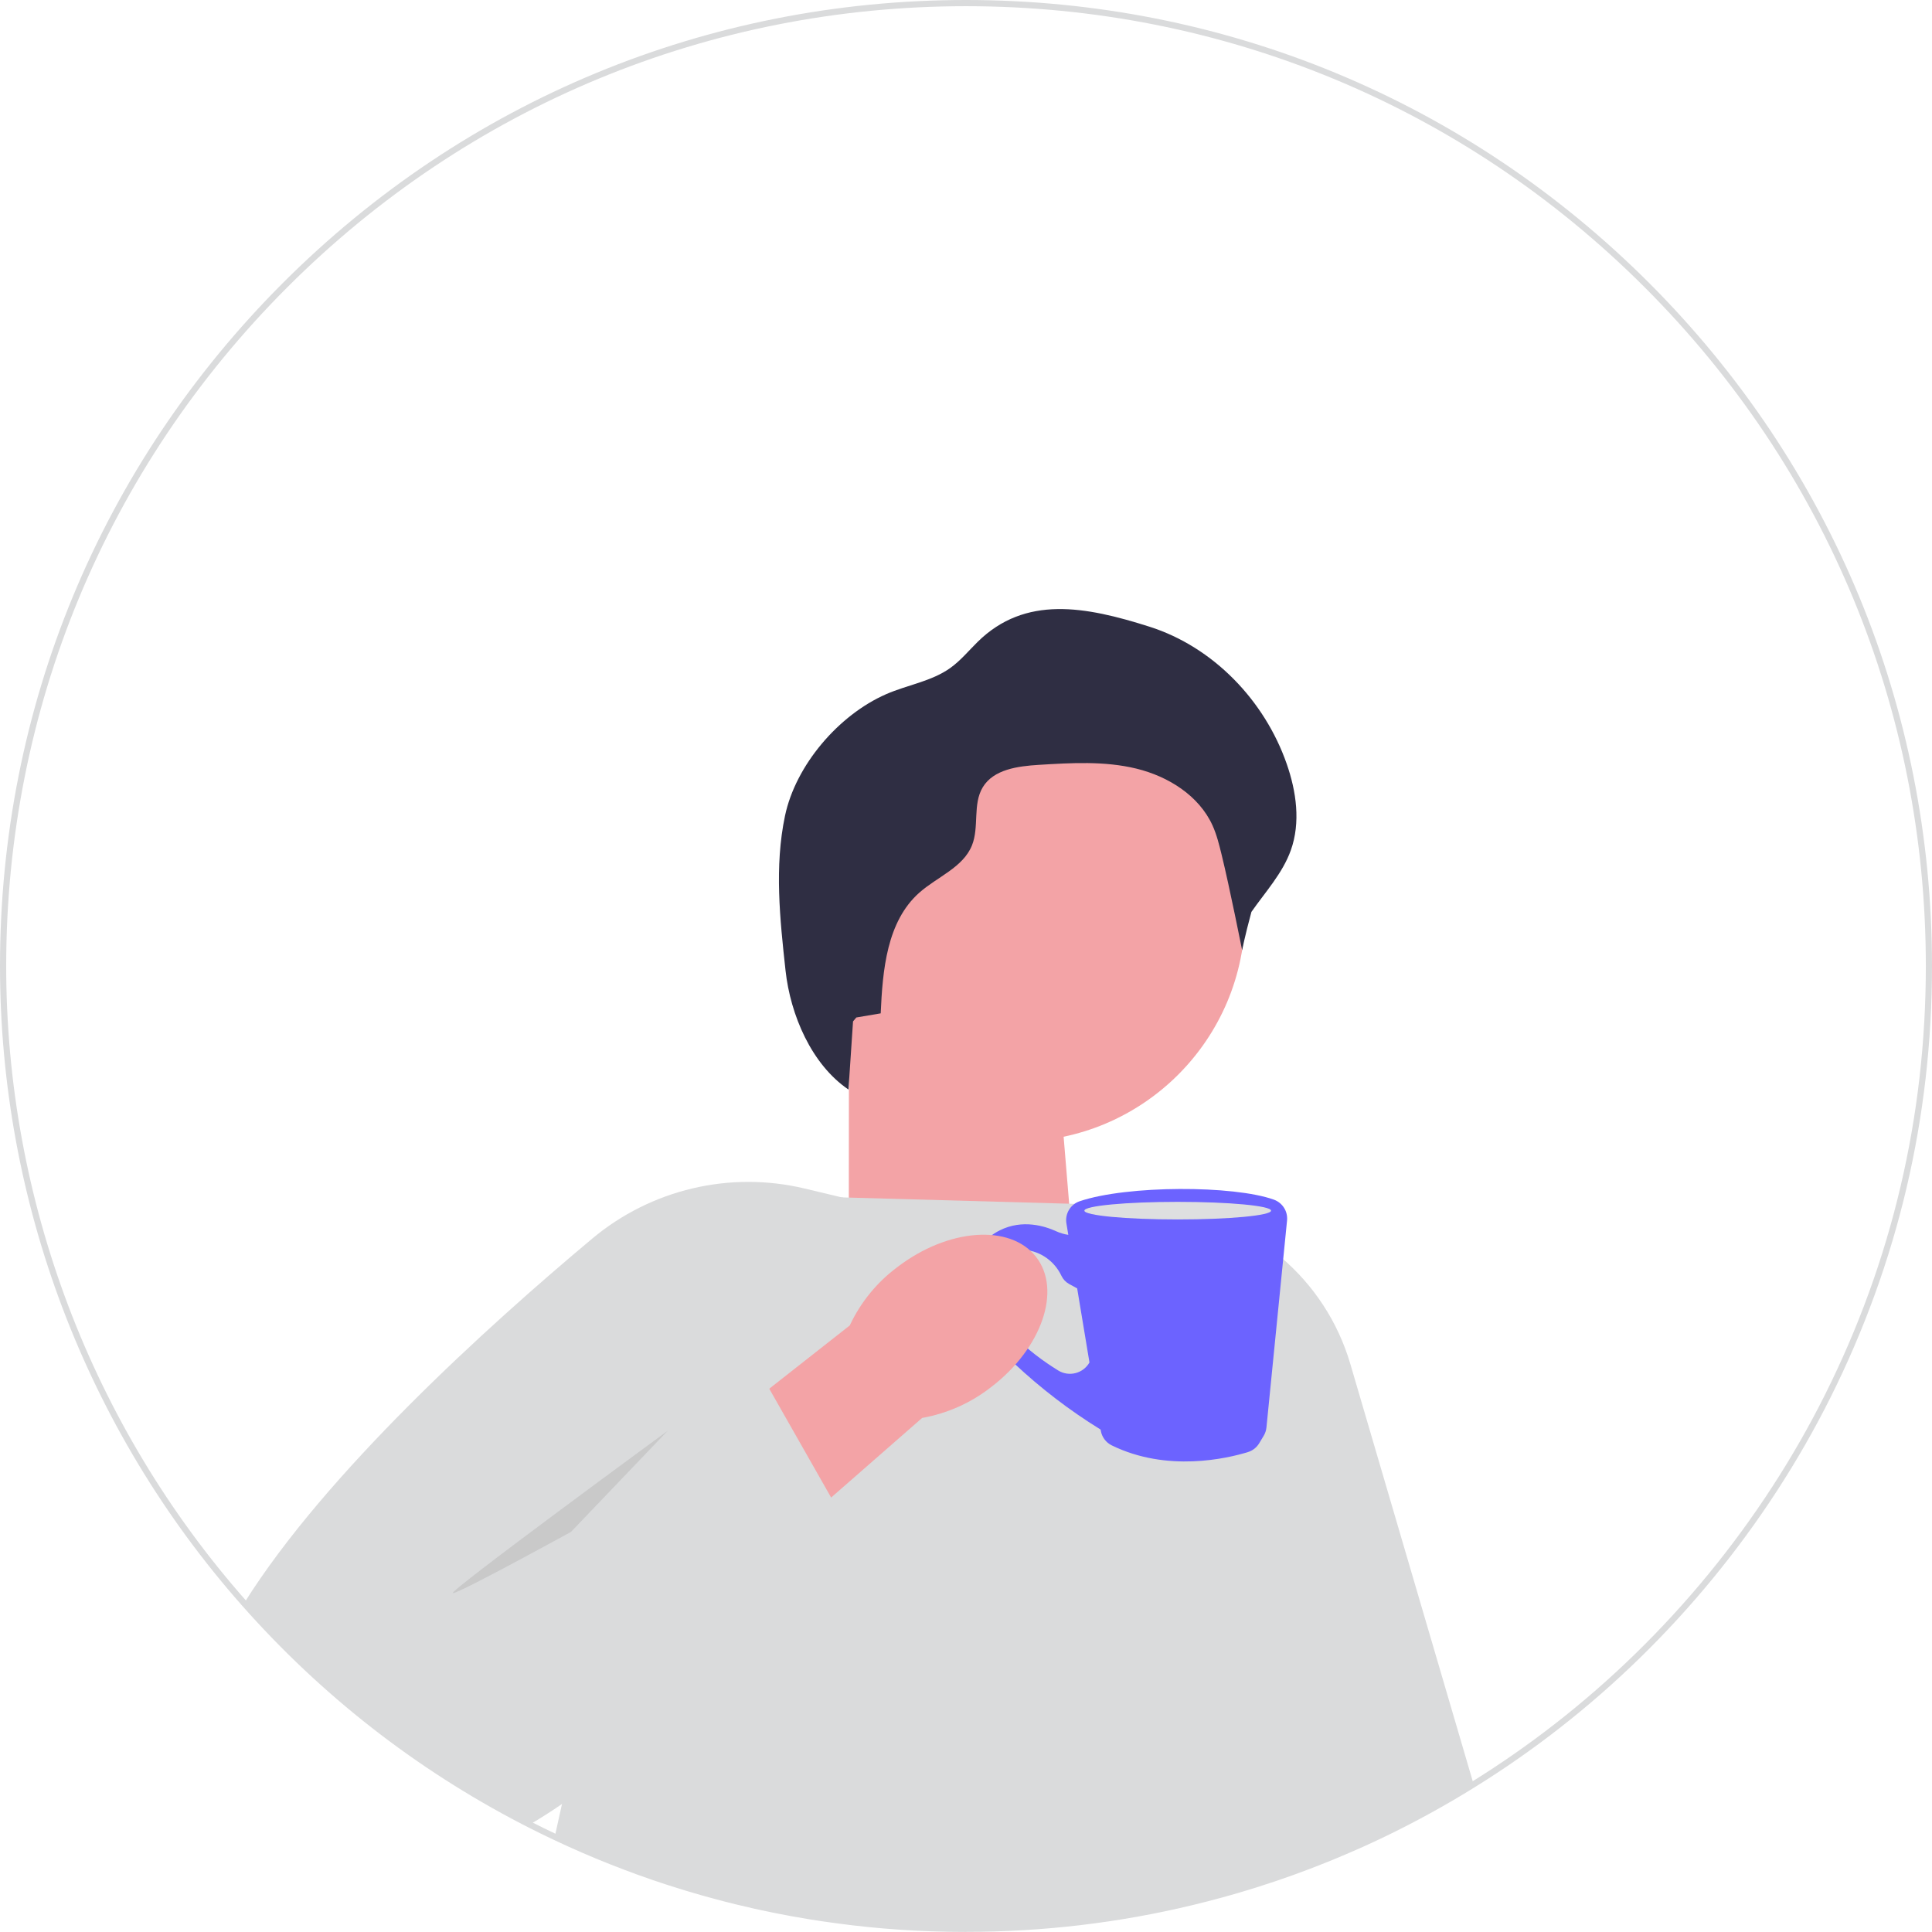
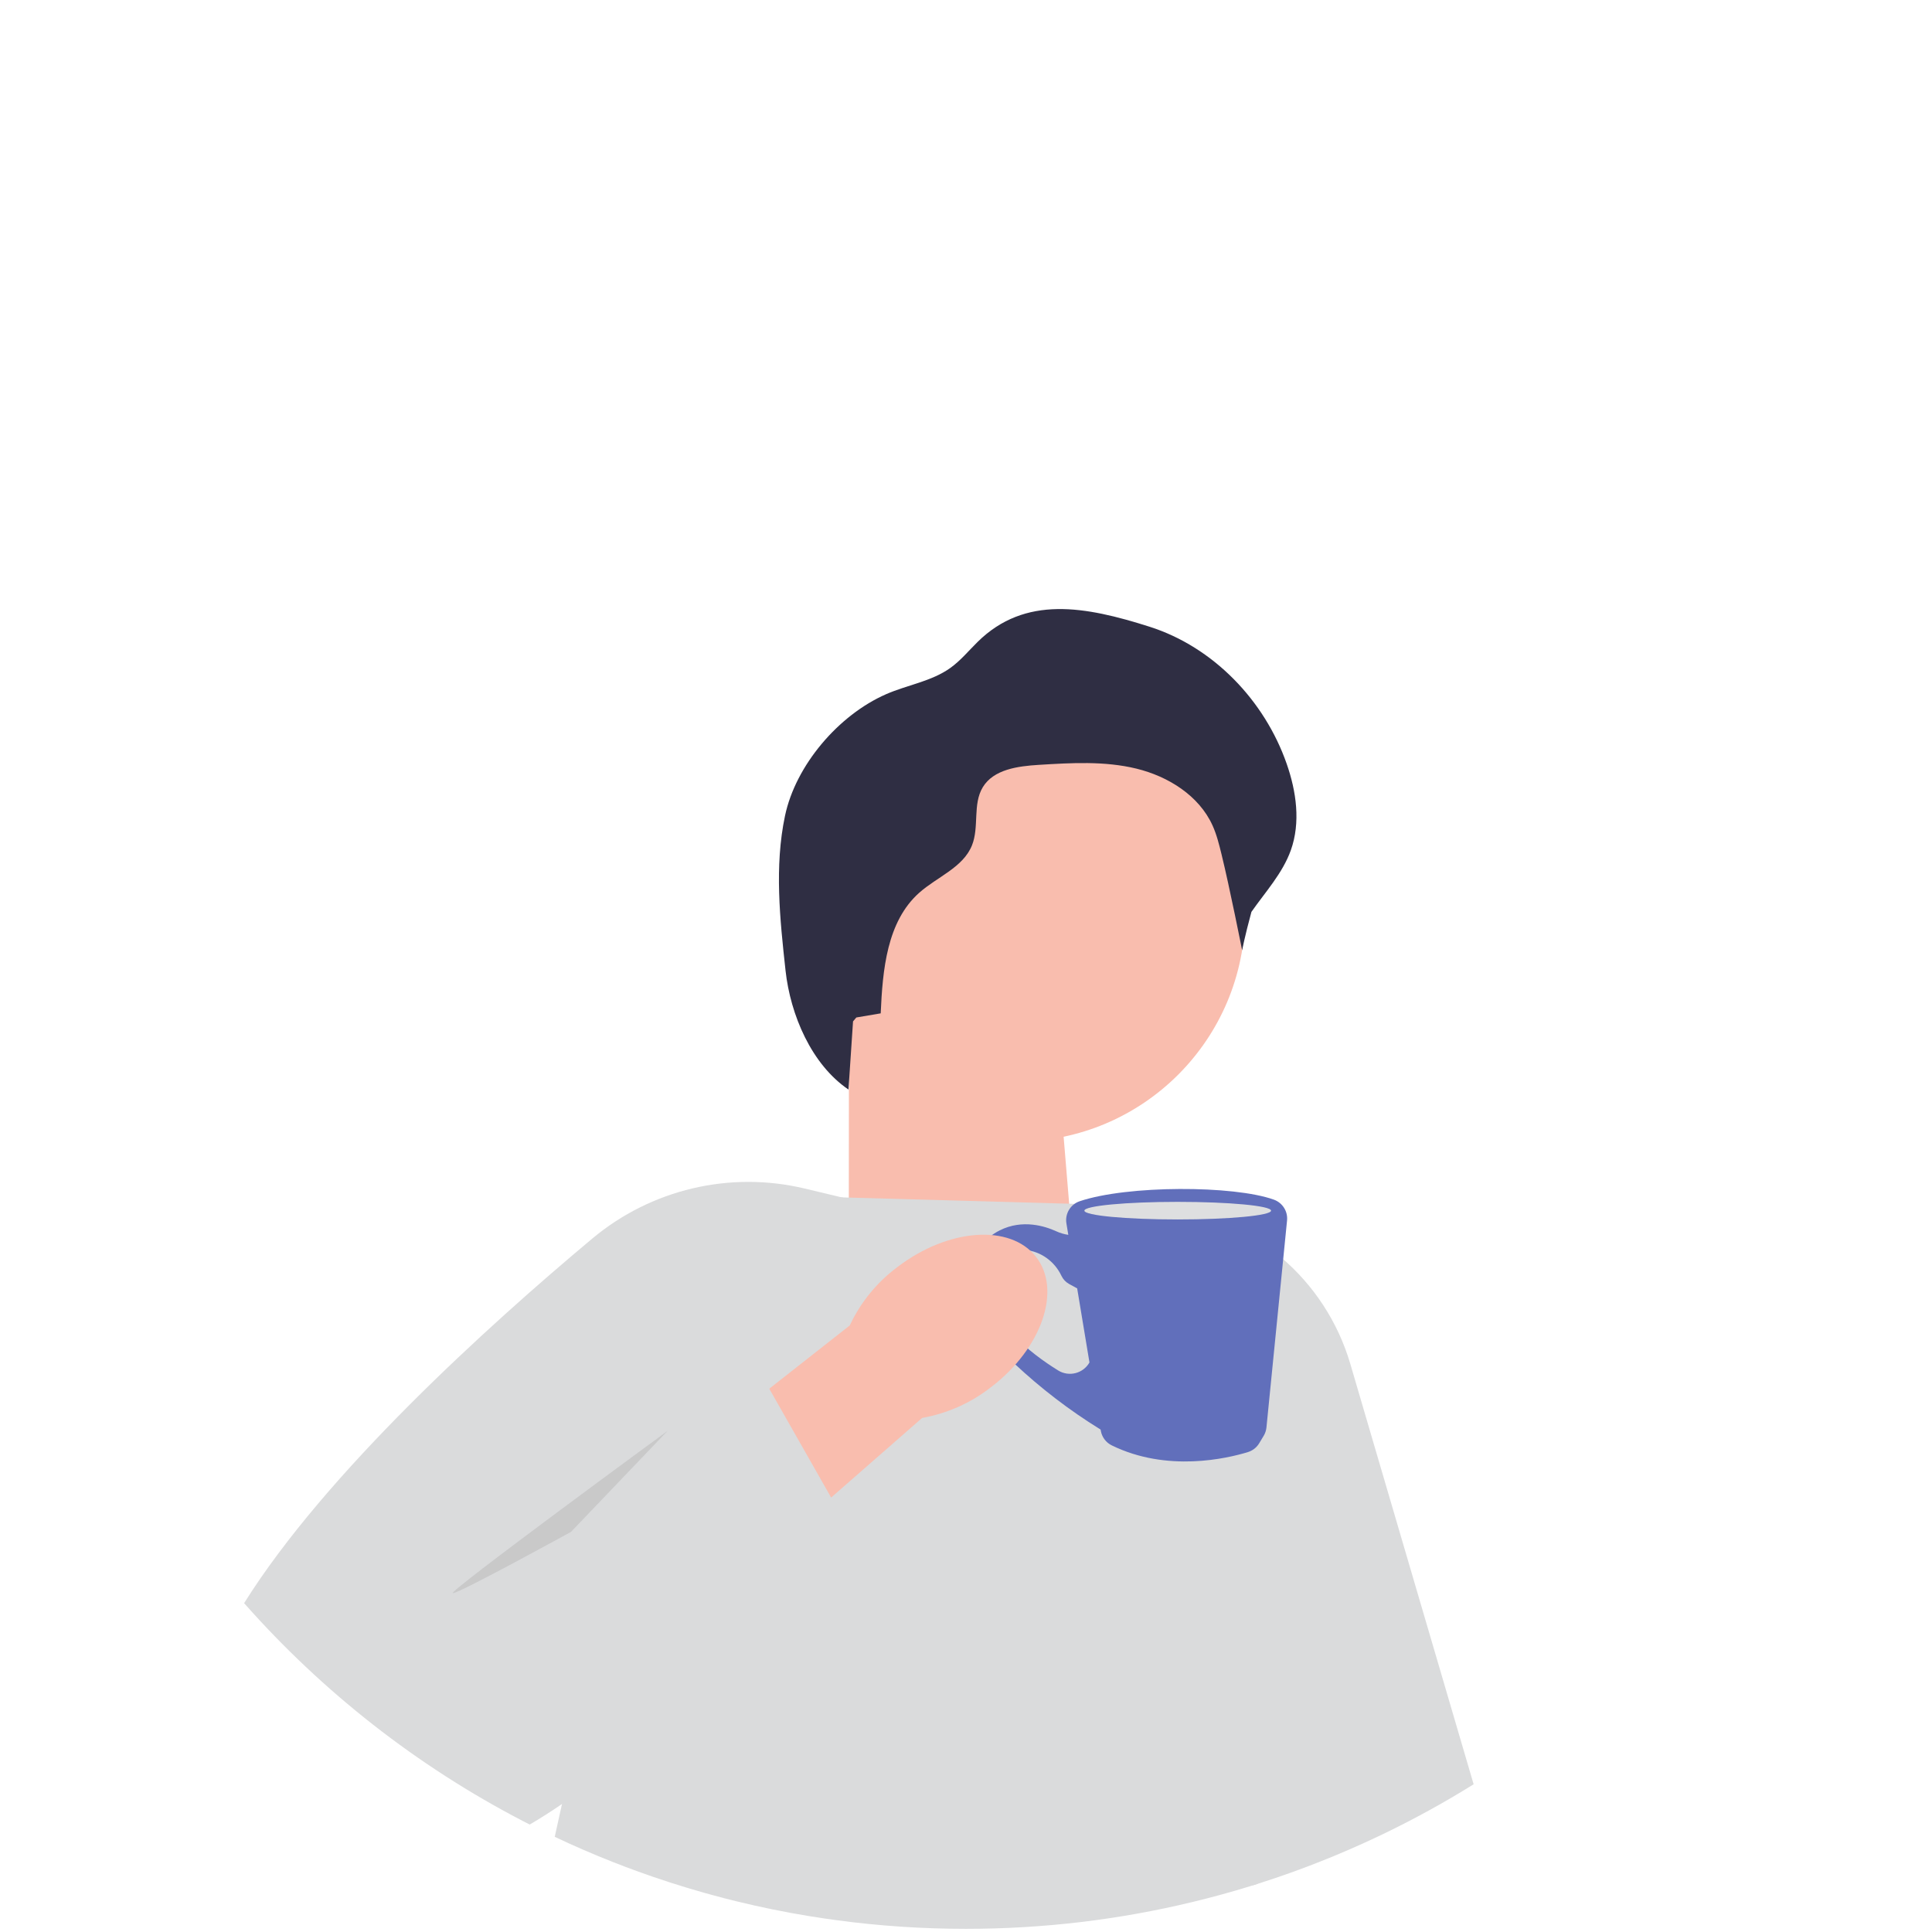
<svg xmlns="http://www.w3.org/2000/svg" width="623.65" height="623.63" viewBox="0 0 623.65 623.63">
-   <path d="m311.82,623.63c-7.11,0-14.2-.24-21.06-.7-7.09-.47-14.19-1.19-21.12-2.14-3.05-.41-5.81-.82-8.44-1.25-7.81-1.27-15.76-2.88-23.62-4.8-2.69-.65-5.33-1.33-7.83-2.03-.88-.23-1.78-.48-2.67-.73-3.8-1.07-7.48-2.18-10.92-3.3-.22-.06-.48-.15-.74-.23-3.11-1-6.35-2.11-9.62-3.3-2.76-1-5.56-2.06-8.56-3.24-6.25-2.46-12.51-5.18-18.61-8.07-2.54-1.19-5.19-2.5-8.11-3.98-.52-.26-1.05-.53-1.57-.8l-.6-.31c-34.28-17.8-64.67-41.55-90.31-70.58C27.72,461.19,0,387.9,0,311.81c0-83.29,32.44-161.6,91.33-220.49C150.22,32.43,228.53,0,311.82,0s161.6,32.43,220.5,91.32c58.9,58.89,91.33,137.2,91.33,220.49,0,48.94-11.02,95.79-32.74,139.25-20.72,41.44-51.05,78.43-87.73,106.96-8.62,6.72-17.7,13.04-26.98,18.8-9.41,5.86-19.28,11.29-29.34,16.13-2.24,1.08-4.64,2.2-7.56,3.51l-.28.12c-.36.16-.72.32-1.08.47-2.18.97-4.4,1.92-6.59,2.82l-.99.42c-.62.26-1.2.5-1.78.72-7.43,3-14.92,5.7-22.26,8.01-.58.2-1.17.38-1.77.56l-.52.16c-6.1,1.89-12.52,3.65-19.05,5.22-23.79,5.74-48.41,8.65-73.16,8.65v.02h0l-0.0 0Zm0-621.63c-82.76,0-160.56,32.22-219.08,90.74C34.23,151.25,2,229.05,2,311.81c0,75.61,27.54,148.42,77.55,205.03,25.48,28.84,55.67,52.44,89.73,70.12l.6.31c.51.27,1.03.53,1.55.79,2.91,1.48,5.54,2.78,8.06,3.96,6.06,2.87,12.28,5.57,18.49,8.01,2.98,1.18,5.76,2.23,8.5,3.22,3.25,1.18,6.47,2.28,9.57,3.28.24.08.47.15.7.22,3.45,1.12,7.09,2.22,10.87,3.29.87.25,1.76.5,2.64.73,2.5.69,5.11,1.37,7.78,2.02,7.82,1.91,15.71,3.52,23.48,4.77,2.61.43,5.35.84,8.38,1.25,6.88.94,13.94,1.66,20.98,2.12,6.82.46,13.86.7,20.92.7,24.6,0,49.05-2.89,72.7-8.59,6.49-1.56,12.86-3.31,18.94-5.19l.52-.16c.58-.18,1.15-.35,1.73-.55,7.31-2.3,14.76-4.98,22.15-7.97.58-.23,1.14-.46,1.7-.69l1.23-.51c2.11-.87,4.25-1.79,6.37-2.73.37-.16.71-.31,1.06-.47l.28-.12c2.9-1.31,5.29-2.42,7.51-3.49,10-4.81,19.81-10.2,29.16-16.03,9.22-5.72,18.24-12.01,26.81-18.68,36.44-28.36,66.58-65.11,87.17-106.28,21.58-43.17,32.53-89.72,32.53-138.35,0-82.76-32.23-160.56-90.75-219.07C472.39,34.22,394.58,2,311.82,2Z" fill="#dadbdc" />
-   <polygon points="273.97 426.13 349.74 444.28 340.95 338.1 274.03 343.64 273.97 426.13" fill="#f3a3a6" />
-   <circle cx="328.17" cy="294.74" r="73.76" fill="#f3a3a6" />
+   <path d="m311.82,623.63c-7.11,0-14.2-.24-21.06-.7-7.09-.47-14.19-1.19-21.12-2.14-3.05-.41-5.81-.82-8.44-1.25-7.81-1.27-15.76-2.88-23.62-4.8-2.69-.65-5.33-1.33-7.83-2.03-.88-.23-1.78-.48-2.67-.73-3.8-1.07-7.48-2.18-10.92-3.3-.22-.06-.48-.15-.74-.23-3.11-1-6.35-2.11-9.62-3.3-2.76-1-5.56-2.06-8.56-3.24-6.25-2.46-12.51-5.18-18.61-8.07-2.54-1.19-5.19-2.5-8.11-3.98-.52-.26-1.05-.53-1.57-.8l-.6-.31c-34.28-17.8-64.67-41.55-90.31-70.58C27.72,461.19,0,387.9,0,311.81c0-83.29,32.44-161.6,91.33-220.49C150.22,32.43,228.53,0,311.82,0s161.6,32.43,220.5,91.32c58.9,58.89,91.33,137.2,91.33,220.49,0,48.94-11.02,95.79-32.74,139.25-20.72,41.44-51.05,78.43-87.73,106.96-8.62,6.72-17.7,13.04-26.98,18.8-9.41,5.86-19.28,11.29-29.34,16.13-2.24,1.08-4.64,2.2-7.56,3.51l-.28.12c-.36.16-.72.32-1.08.47-2.18.97-4.4,1.92-6.59,2.82l-.99.42c-.62.26-1.2.5-1.78.72-7.43,3-14.92,5.7-22.26,8.01-.58.2-1.17.38-1.77.56l-.52.16c-6.1,1.89-12.52,3.65-19.05,5.22-23.79,5.74-48.41,8.65-73.16,8.65v.02h0l-0.0 0Zm0-621.63c-82.76,0-160.56,32.22-219.08,90.74C34.23,151.25,2,229.05,2,311.81c0,75.61,27.54,148.42,77.55,205.03,25.48,28.84,55.67,52.44,89.73,70.12l.6.31c.51.27,1.03.53,1.55.79,2.91,1.48,5.54,2.78,8.06,3.96,6.06,2.87,12.28,5.57,18.49,8.01,2.98,1.18,5.76,2.23,8.5,3.22,3.25,1.18,6.47,2.28,9.57,3.28.24.08.47.15.7.22,3.45,1.12,7.09,2.22,10.87,3.29.87.25,1.76.5,2.64.73,2.5.69,5.11,1.37,7.78,2.02,7.82,1.91,15.71,3.52,23.48,4.77,2.61.43,5.35.84,8.38,1.25,6.88.94,13.94,1.66,20.98,2.12,6.82.46,13.86.7,20.92.7,24.6,0,49.05-2.89,72.7-8.59,6.49-1.56,12.86-3.31,18.94-5.19l.52-.16c.58-.18,1.15-.35,1.73-.55,7.31-2.3,14.76-4.98,22.15-7.97.58-.23,1.14-.46,1.7-.69l1.23-.51c2.11-.87,4.25-1.79,6.37-2.73.37-.16.71-.31,1.06-.47l.28-.12c2.9-1.31,5.29-2.42,7.51-3.49,10-4.81,19.81-10.2,29.16-16.03,9.22-5.72,18.24-12.01,26.81-18.68,36.44-28.36,66.58-65.11,87.17-106.28,21.58-43.17,32.53-89.72,32.53-138.35,0-82.76-32.23-160.56-90.75-219.07C472.39,34.22,394.58,2,311.82,2Z" fill="none" />
+   <polygon points="273.97 426.13 349.74 444.28 340.95 338.1 274.03 343.64 273.97 426.13" fill="#F9BDAE" />
+   <circle cx="328.17" cy="294.74" r="73.76" fill="#F9BDAE" />
  <path d="m406.02,608.08c-.59.2-1.17.38-1.76.56-.17.05-.34.11-.51.16-6.25,1.94-12.59,3.67-19,5.21-23.39,5.64-47.82,8.62-72.93,8.62-7.06,0-14.06-.23-20.99-.7-7.09-.47-14.11-1.18-21.05-2.13-2.82-.38-5.62-.79-8.41-1.25-7.95-1.29-15.81-2.9-23.55-4.79-2.61-.63-5.21-1.3-7.8-2.02-.89-.23-1.78-.48-2.66-.73-3.65-1.03-7.28-2.12-10.88-3.29-.24-.07-.49-.15-.73-.23-3.22-1.04-6.42-2.14-9.6-3.29-2.86-1.03-5.7-2.11-8.53-3.23-6.29-2.48-12.47-5.16-18.55-8.04l2.34-10.6,8.11-36.72,17.61-79.78,17.8-80.62,46.77,1.3h.02l2.28.07,71.13,1.98,31.12.87,29.77,218.65h0l0-0Z" fill="#dadbdc" />
  <path d="m475.68,575.97c-9.42,5.87-19.19,11.24-29.25,16.08-2.49,1.2-5.01,2.36-7.54,3.5-.45.2-.89.4-1.34.59-2.18.97-4.37,1.91-6.58,2.82h0l-.99.42c-.58.24-1.16.48-1.75.71-7.27,2.94-14.67,5.62-22.2,7.99-.59.2-1.17.38-1.76.56l-65.24-166.93-4.41-11.27-12.3-31.49-4.08-10.43,26.93.42,31.09.49c28.22,3.61,51.62,23.58,59.63,50.87l39.8,135.67h-.01v-0Z" fill="#dadbdc" />
  <path d="m276.43,328.44c2.62-.44,5.24-.89,7.86-1.33.62-14.01,1.97-29.64,12.46-38.95,5.78-5.13,14.14-8.12,17.01-15.3,2.38-5.95.16-13.26,3.48-18.74,3.49-5.77,11.29-6.8,18.03-7.22,10.55-.65,21.29-1.29,31.56,1.21,10.27,2.51,20.18,8.69,24.56,18.31,1.35,2.96,2.13,6.15,2.91,9.31,2.63,10.69,6.66,31.03,6.66,31.03,0,0,.78-4.21,3-12.4,4.53-6.48,10.06-12.46,12.72-19.9,3.2-8.96,1.79-18.97-1.35-27.94-7.13-20.41-23.67-37.66-44.27-44.22-20.61-6.55-40.1-10.26-55.5,4.92-2.89,2.85-5.49,6.03-8.79,8.39-6.1,4.37-13.89,5.47-20.77,8.49-15.31,6.72-29.15,22.88-32.6,39.24-3.45,16.36-1.65,33.31.17,49.94,1.57,14.34,8.38,30.33,20.32,38.43.49-7.34.98-14.67,1.47-22.01l1.06-1.25h.01v-.01Z" fill="#2f2e43" />
  <path d="m317.26,397.4l-.72,1.18-20.14,32.92-29.86,48.84-6.05,9.89-22.06,36.08s-7.16,10.07-19.24,22.98l-.04.04c-4.39,4.68-9.42,9.73-14.99,14.8-.04.05-.08.09-.13.12-6.8,6.2-14.4,12.43-22.62,18.08-3.38,2.33-6.86,4.55-10.42,6.63-.73-.36-1.45-.74-2.17-1.11-34.22-17.77-64.72-41.71-90.02-70.35,26.41-42.18,78.67-89.48,112.34-117.65,19.05-15.95,44.5-21.96,68.66-16.18l11.9,2.84,2.3.55,43.26,10.34h-0Z" fill="#dadbdc" />
-   <path d="m411.22,387.25c-12.97-4.67-47.3-4.69-62.7.51-2.99,1.01-4.8,4.05-4.28,7.16l.61,3.69c-1.34-.2-2.65-.58-3.89-1.15-3.67-1.68-10.9-3.96-18.2-.32-5.1,2.54-8.69,7.33-9.95,12.9-3.01,13.32,4.58,20.69,4.58,20.69l10.11,9.49c8.47,7.94,17.71,15.02,27.58,21.12l.2.12-3.6-21.66c-2.03,3.57-6.62,4.74-10.11,2.58-8.82-5.46-23.23-16.4-21.48-28.82,1.22-8.66,6.03-10.5,10.65-10.11,5.17.44,9.68,3.69,11.89,8.38.53,1.12,1.4,2.04,2.48,2.64l2.6,1.42,7.62,45.91c.34,2.06,1.66,3.84,3.53,4.76,17.92,8.79,37.26,4.23,43.95,2.18,1.53-.47,2.84-1.48,3.66-2.86l1.44-2.39c.5-.82.8-1.75.9-2.7l6.65-66.82c.29-2.95-1.46-5.71-4.25-6.72h.01Z" fill="#6c63ff" />
+   <path d="m411.22,387.25c-12.97-4.67-47.3-4.69-62.7.51-2.99,1.01-4.8,4.05-4.28,7.16l.61,3.69c-1.34-.2-2.65-.58-3.89-1.15-3.67-1.68-10.9-3.96-18.2-.32-5.1,2.54-8.69,7.33-9.95,12.9-3.01,13.32,4.58,20.69,4.58,20.69l10.11,9.49c8.47,7.94,17.71,15.02,27.58,21.12l.2.12-3.6-21.66c-2.03,3.57-6.62,4.74-10.11,2.58-8.82-5.46-23.23-16.4-21.48-28.82,1.22-8.66,6.03-10.5,10.65-10.11,5.17.44,9.68,3.69,11.89,8.38.53,1.12,1.4,2.04,2.48,2.64l2.6,1.42,7.62,45.91c.34,2.06,1.66,3.84,3.53,4.76,17.92,8.79,37.26,4.23,43.95,2.18,1.53-.47,2.84-1.48,3.66-2.86l1.44-2.39c.5-.82.8-1.75.9-2.7l6.65-66.82c.29-2.95-1.46-5.71-4.25-6.72h.01Z" fill="#616fbb" />
  <ellipse cx="380.17" cy="390.8" rx="30.13" ry="2.84" fill="#dedfe0" />
-   <path id="uuid-add59a10-2c6d-45b5-a06d-26741c0f8cf5-193" d="m319.98,447.72c16.35-12.51,22.82-31.32,14.45-42.01-8.36-10.69-28.39-9.22-44.75,3.3-6.6,4.91-11.88,11.37-15.37,18.84l-68.56,53.89,27.22,32.56,64.7-56.59c8.19-1.47,15.84-4.9,22.3-9.99h.01Z" fill="#f3a3a6" />
+   <path id="uuid-add59a10-2c6d-45b5-a06d-26741c0f8cf5-193" d="m319.98,447.72c16.35-12.51,22.82-31.32,14.45-42.01-8.36-10.69-28.39-9.22-44.75,3.3-6.6,4.91-11.88,11.37-15.37,18.84l-68.56,53.89,27.22,32.56,64.7-56.59c8.19-1.47,15.84-4.9,22.3-9.99h.01Z" fill="#F9BDAE" />
  <polygon points="274.62 494.54 247.5 446.84 148.81 493.28 204.03 564.26 274.62 494.54" fill="#dadbdc" />
  <path d="m215.47,461.91s-71.94,52.67-69.28,52.38c2.66-.29,38.13-19.8,38.13-19.8l31.15-32.58h0v0Z" fill="#272223" isolation="isolate" opacity=".1" />
</svg>
